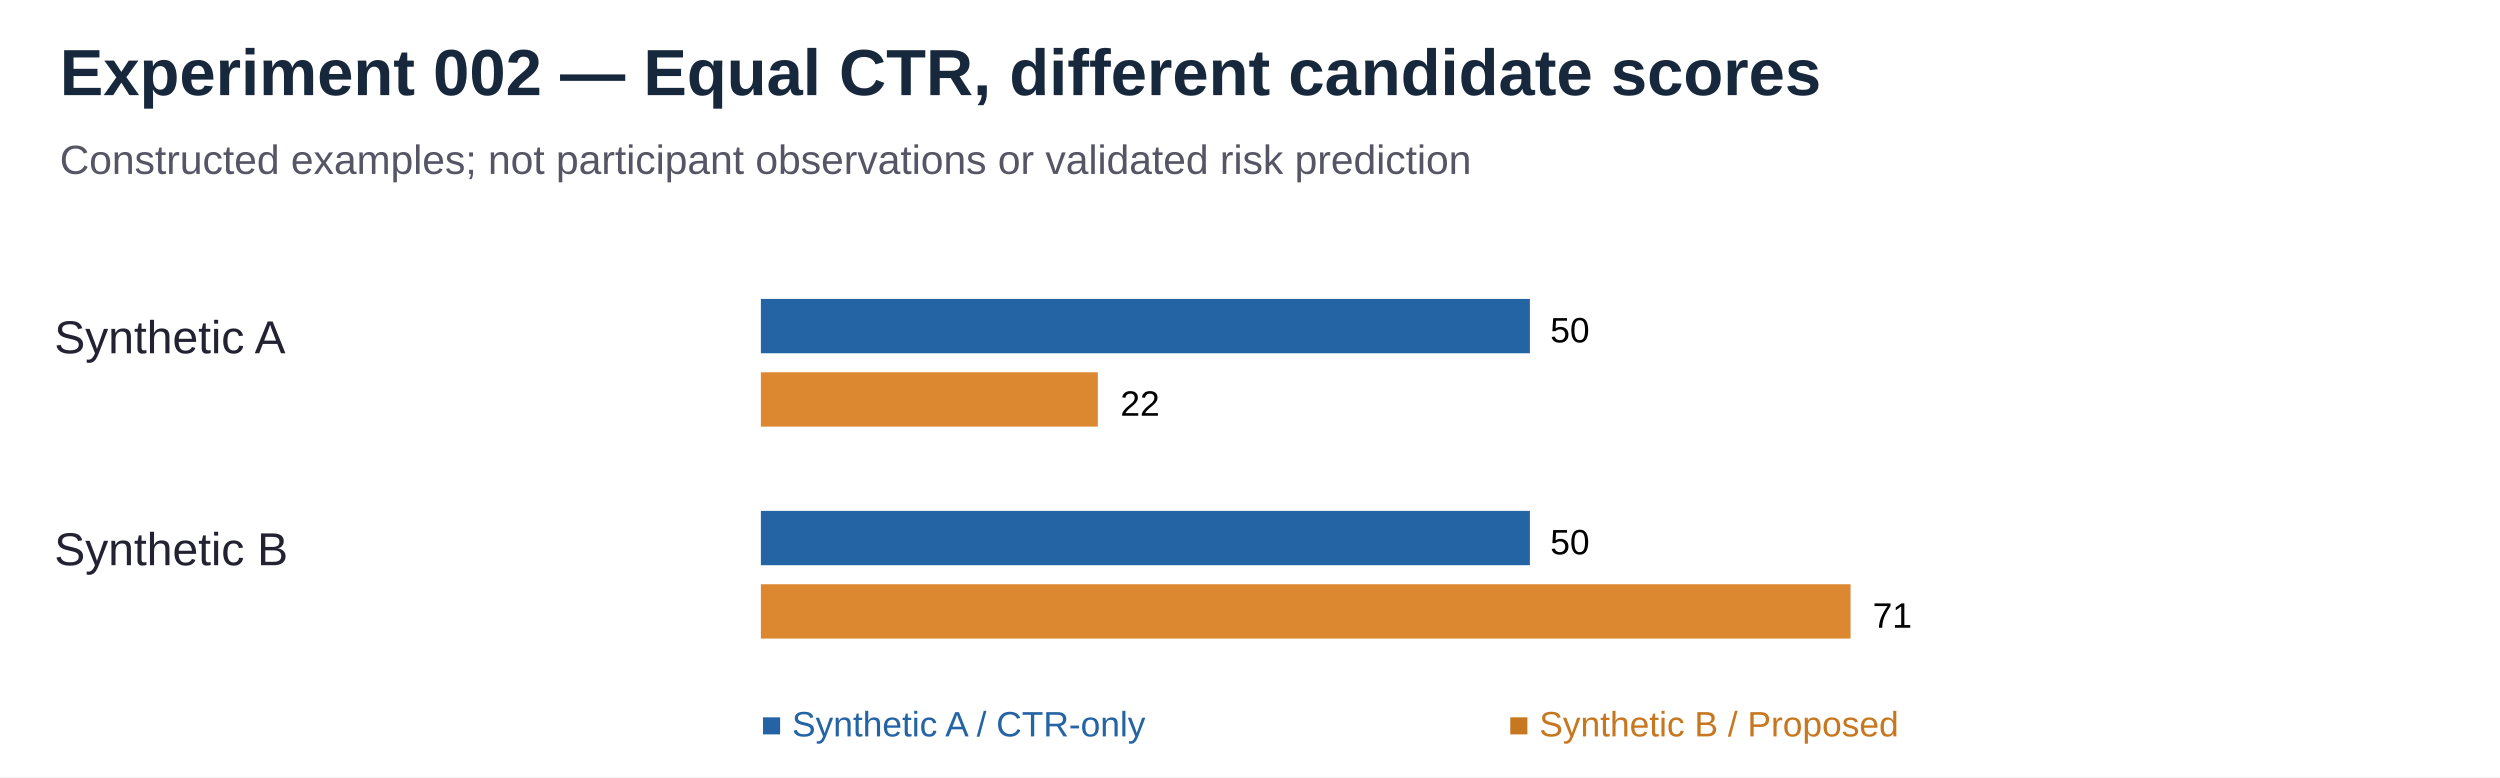
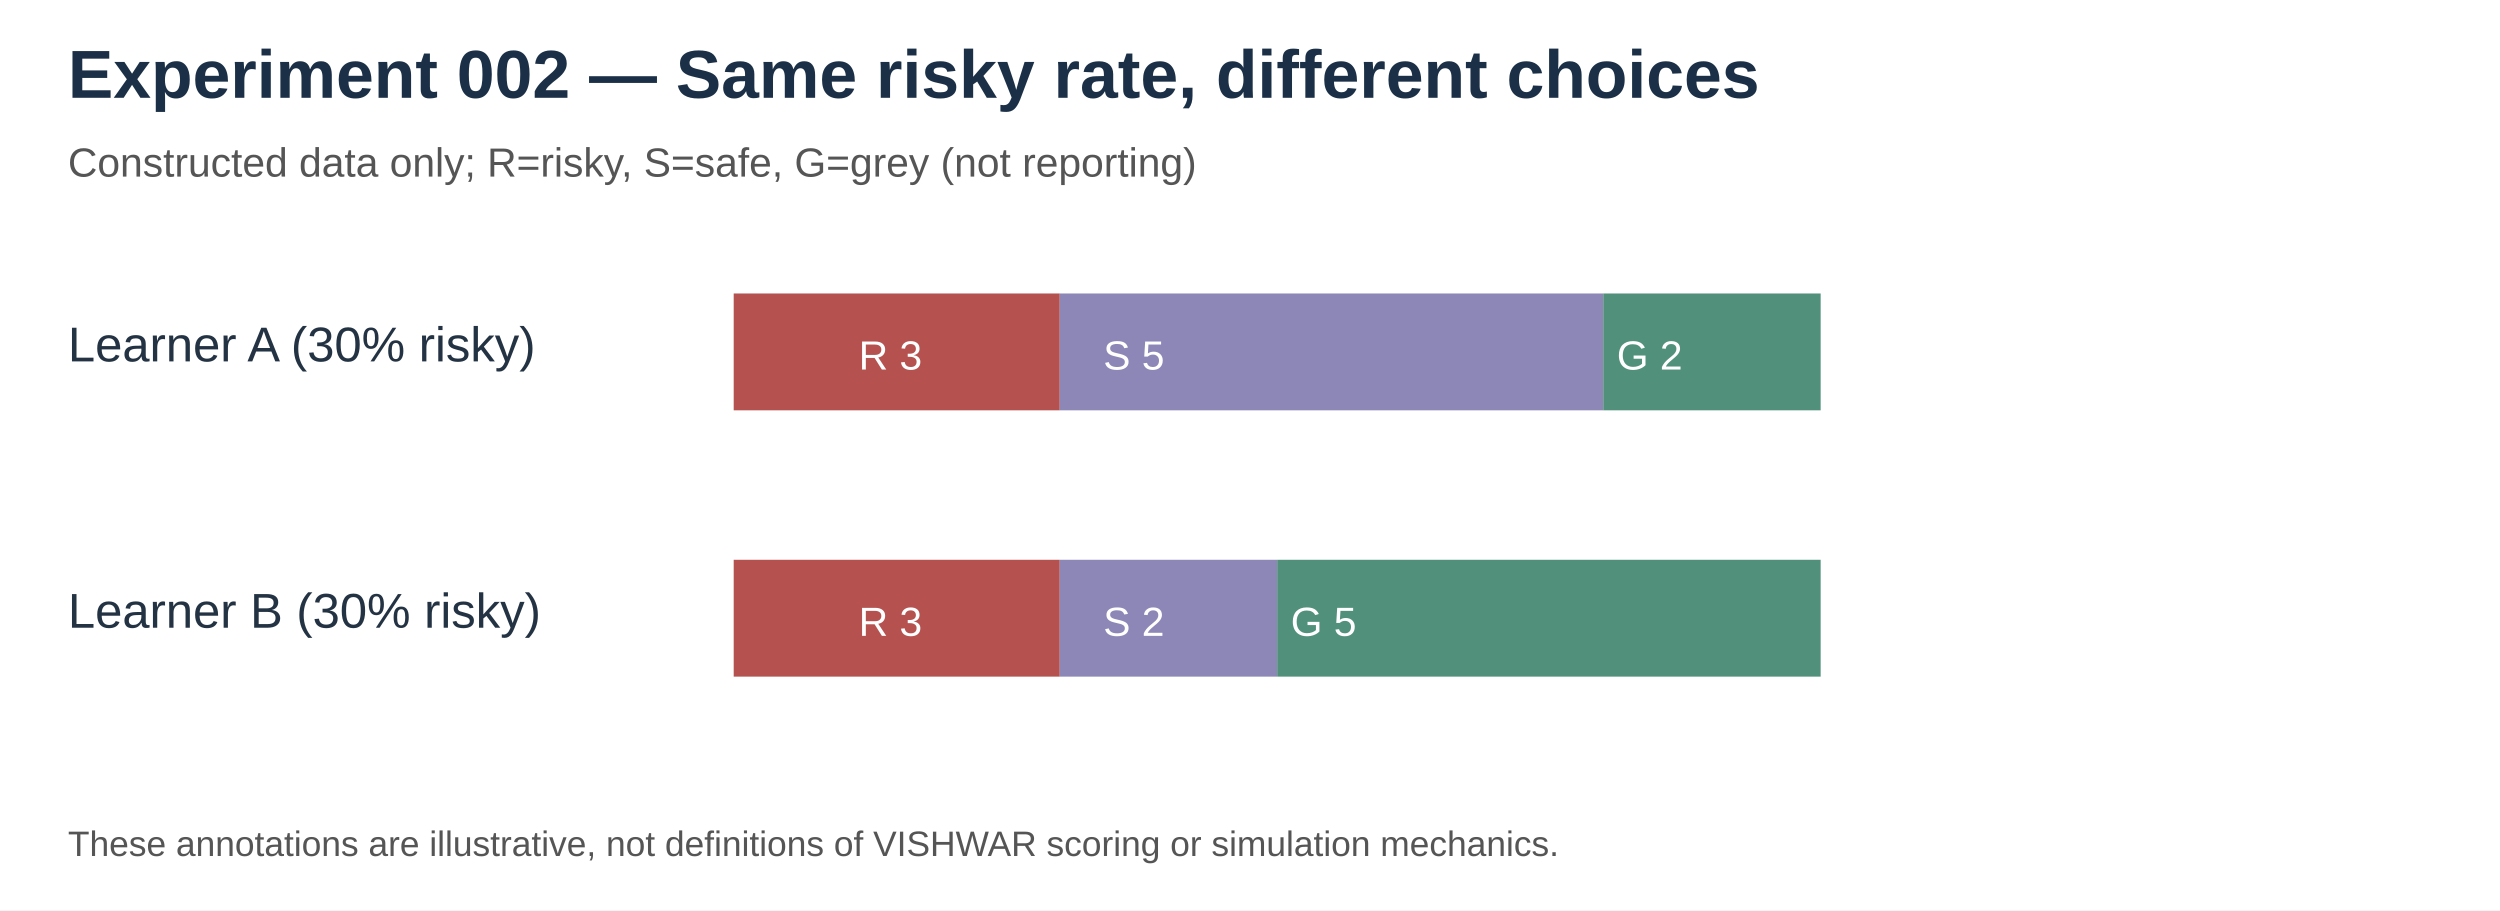
- <svg xmlns="http://www.w3.org/2000/svg" width="920" height="286" viewBox="0 0 920 286" role="img" aria-label="Experiment 002 — Equal CTR, different candidate scores">
-   <rect width="100%" height="100%" fill="#fff" />
-   <text x="22" y="35" font-family="Arial" font-weight="bold" font-size="24" fill="#17283d">Experiment 002 — Equal CTR, different candidate scores</text>
-   <text x="22" y="64" font-family="Arial" font-size="15" fill="#556">Constructed examples; not participant observations or validated risk prediction</text>
-   <text x="20" y="130" font-family="Arial" font-size="17" fill="#223">Synthetic A</text>
-   <rect x="280" y="110" width="283" height="20" fill="#2463a4" />
-   <rect x="280" y="137" width="124" height="20" fill="#dc8831" />
-   <text x="570.5" y="126" font-family="Arial" font-size="13">50</text>
-   <text x="412.3" y="153" font-family="Arial" font-size="13">22</text>
-   <text x="20" y="208" font-family="Arial" font-size="17" fill="#223">Synthetic B</text>
-   <rect x="280" y="188" width="283" height="20" fill="#2463a4" />
-   <rect x="280" y="215" width="401" height="20" fill="#dc8831" />
-   <text x="570.5" y="204" font-family="Arial" font-size="13">50</text>
-   <text x="689.15" y="231" font-family="Arial" font-size="13">71</text>
-   <text x="280" y="271" font-family="Arial" font-size="13" fill="#2463a4">■ Synthetic A / CTR-only</text>
-   <text x="555" y="271" font-family="Arial" font-size="13" fill="#c77720">■ Synthetic B / Proposed</text>
+ <svg xmlns="http://www.w3.org/2000/svg" width="920" height="335" viewBox="0 0 920 335" role="img" aria-label="Distribution of synthetic risky safe and grey choices">
+   <rect width="920" height="335" fill="white" />
+   <text x="25" y="36" font-size="25" font-weight="bold" font-family="Arial" fill="#1b3046">Experiment 002 — Same risky rate, different choices</text>
+   <text x="25" y="65" font-size="15" font-family="Arial" fill="#555">Constructed data only; R=risky, S=safe, G=grey (not reporting)</text>
+   <text x="25" y="133" font-size="18" font-family="Arial" fill="#243343">Learner A (30% risky)</text>
+   <rect x="270" y="108" width="120" height="43" fill="#b55250" />
+   <rect x="390" y="108" width="200" height="43" fill="#8c87b7" />
+   <rect x="590" y="108" width="80" height="43" fill="#51917b" />
+   <text x="316" y="136" font-size="15" fill="white" font-family="Arial">R 3</text>
+   <text x="406" y="136" font-size="15" fill="white" font-family="Arial">S 5</text>
+   <text x="595" y="136" font-size="15" fill="white" font-family="Arial">G 2</text>
+   <text x="25" y="231" font-size="18" font-family="Arial" fill="#243343">Learner B (30% risky)</text>
+   <rect x="270" y="206" width="120" height="43" fill="#b55250" />
+   <rect x="390" y="206" width="80" height="43" fill="#8c87b7" />
+   <rect x="470" y="206" width="200" height="43" fill="#51917b" />
+   <text x="316" y="234" font-size="15" fill="white" font-family="Arial">R 3</text>
+   <text x="406" y="234" font-size="15" fill="white" font-family="Arial">S 2</text>
+   <text x="475" y="234" font-size="15" fill="white" font-family="Arial">G 5</text>
+   <text x="25" y="315" font-size="13" font-family="Arial" fill="#555">These annotations are illustrative, not definitions of VISHWAR scoring or simulation mechanics.</text>
</svg>
